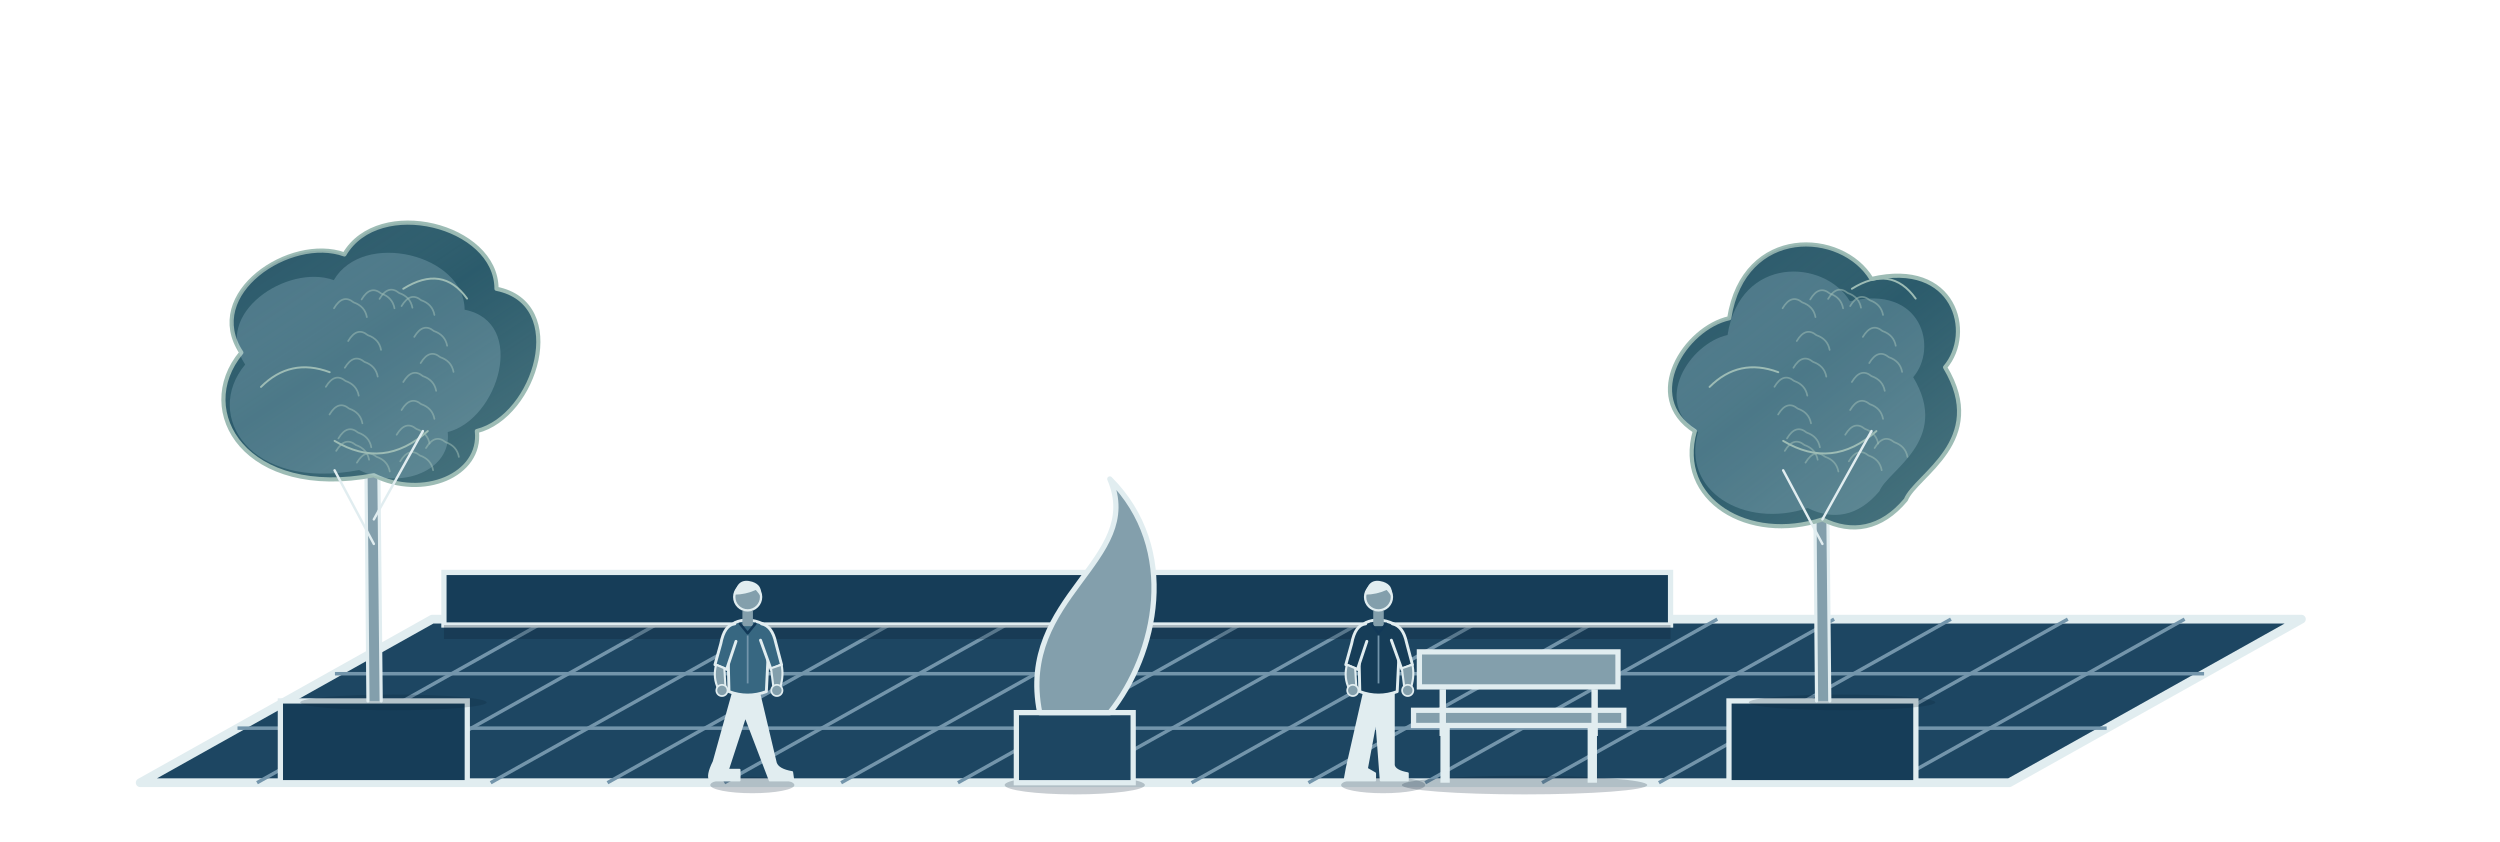
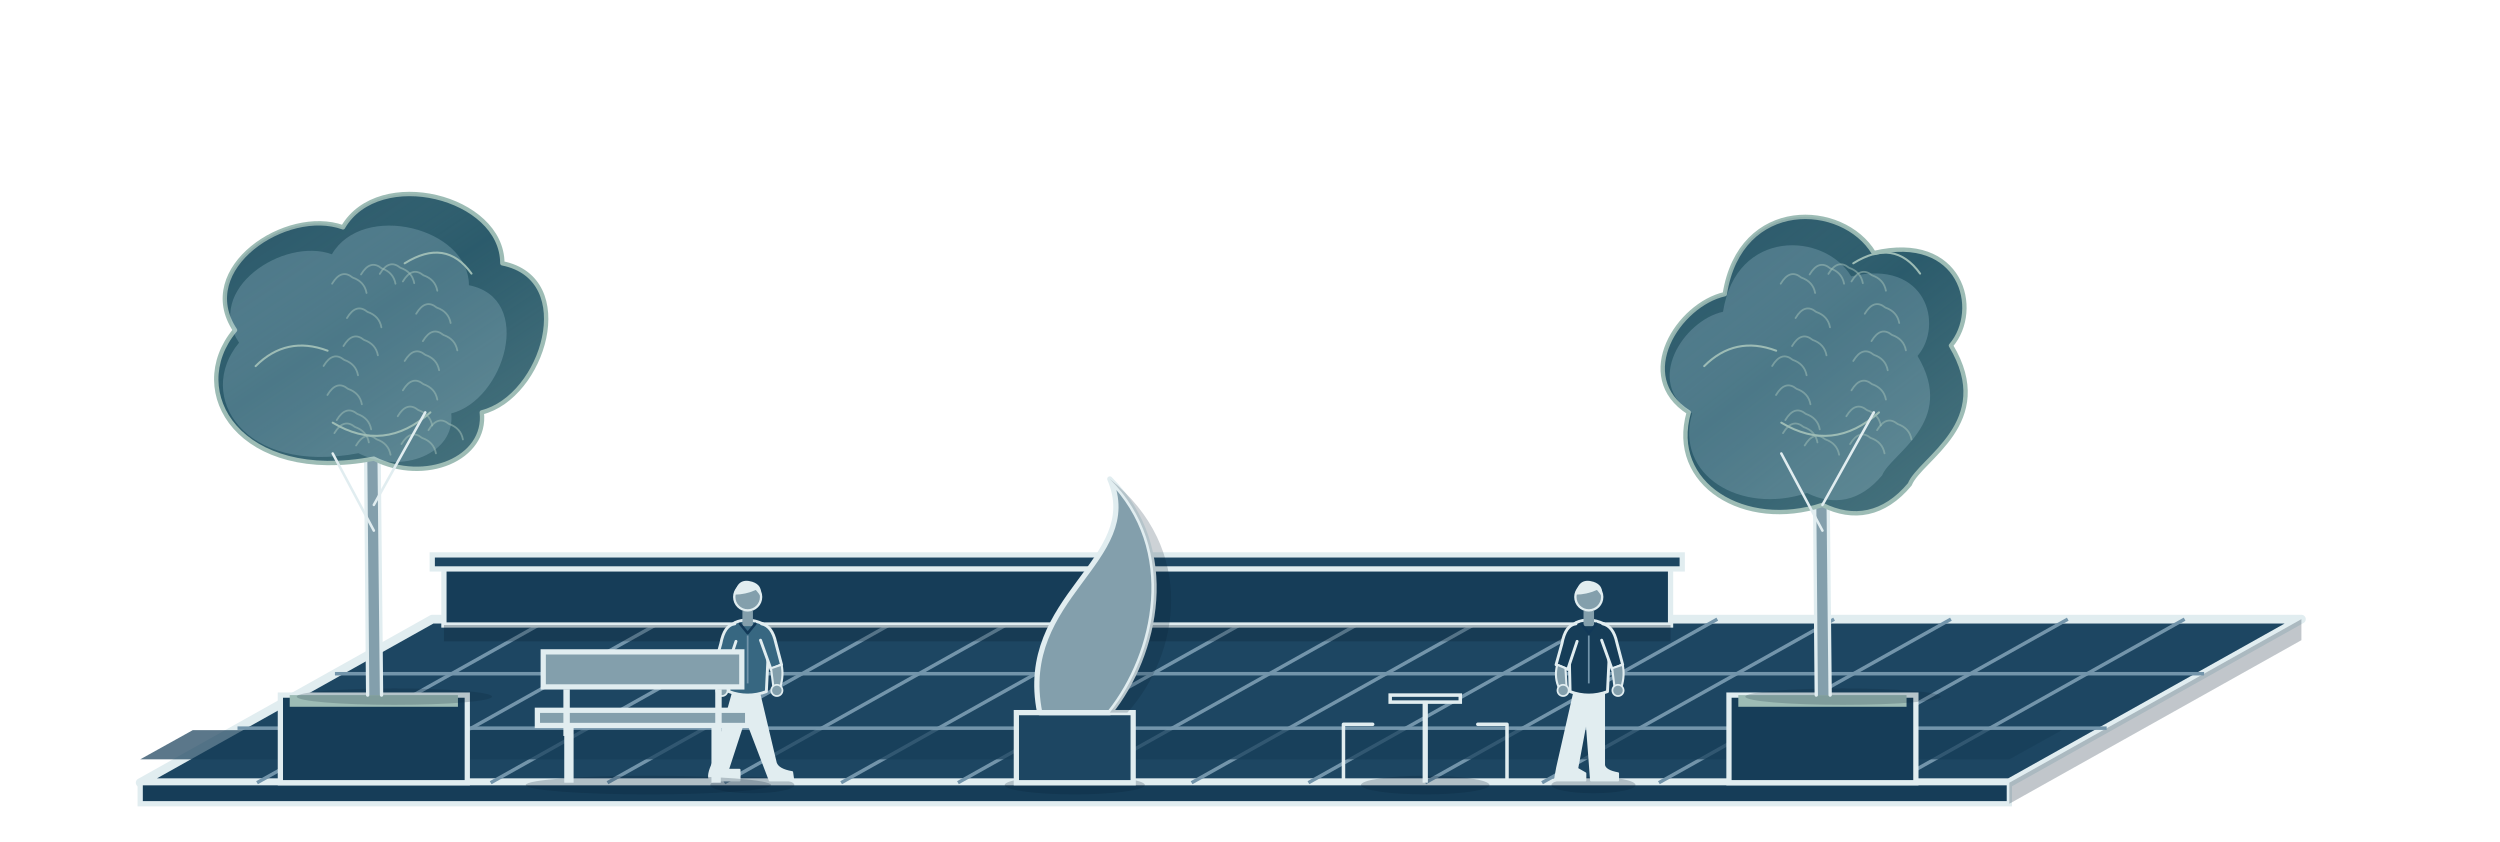
<svg xmlns="http://www.w3.org/2000/svg" viewBox="-1.2 -6.7 21.4 7.2" role="img" aria-label="Plaza / POPS · blueprint · illustrative component" data-piece="23">
  <defs>
    <linearGradient id="piece-23-blueprint-wash" x1="0" y1="0" x2="1" y2=".5">
      <stop stop-color="#7eb4cd" stop-opacity=".8" />
      <stop offset=".45" stop-color="#b6c5c5" stop-opacity=".05" />
      <stop offset="1" stop-color="#8b9c90" stop-opacity=".45" />
    </linearGradient>
    <linearGradient id="piece-23-blueprint-leaf-wash" x1="0" y1="0" x2=".8" y2="1">
      <stop stop-color="#123958" stop-opacity=".28" />
      <stop offset=".5" stop-color="#9dbcb5" stop-opacity=".02" />
      <stop offset="1" stop-color="#9dbcb5" stop-opacity=".25" />
    </linearGradient>
    <linearGradient id="piece-23-blueprint-lamp-glow" x1="0" y1="0" x2="0" y2="1">
      <stop stop-color="#f4d477" stop-opacity=".06" />
      <stop offset=".4" stop-color="#f1d589" stop-opacity=".17" />
      <stop offset="1" stop-color="#f1d589" stop-opacity="0" />
    </linearGradient>
    <filter id="piece-23-blueprint-soft-glow" x="-50%" y="-15%" width="200%" height="140%">
      <feGaussianBlur stdDeviation=".16" />
    </filter>
    <pattern id="piece-23-blueprint-hatch" width=".55" height=".55" patternUnits="userSpaceOnUse" patternTransform="rotate(35)">
      <path d="M0,0 V.55" stroke="#e1edf0" stroke-width=".035" opacity=".35" />
    </pattern>
    <pattern id="piece-23-blueprint-roof-hatch" width=".34" height=".28" patternUnits="userSpaceOnUse">
      <path d="M.04,.08 l.1,-.025 M.22,.2 l.06,-.04" stroke="#e1edf0" stroke-width=".025" opacity=".45" />
    </pattern>
    <pattern id="piece-23-blueprint-brick" width=".9" height=".4" patternUnits="userSpaceOnUse">
      <path d="M0,.2 H.9 M0,.4 H.9 M.45,0 V.2 M0,.2 V.4" stroke="#e1edf0" stroke-width=".02" opacity=".28" />
    </pattern>
    <pattern id="piece-23-blueprint-panel" width="2.6" height="3" patternUnits="userSpaceOnUse">
      <path d="M0,0 H2.6 M0,0 V3" stroke="#e1edf0" stroke-width=".025" opacity=".16" />
    </pattern>
    <filter id="piece-23-blueprint-grain" x="0" y="0" width="100%" height="100%">
      <feTurbulence type="fractalNoise" baseFrequency=".65" numOctaves="3" stitchTiles="stitch" />
      <feColorMatrix type="saturate" values="0" />
    </filter>
  </defs>
  <g>
    <path d="M0,0 H16 l2.5,-1.4 H2.5 Z" fill="#1d4662" stroke="#e1edf0" stroke-width="0.075" stroke-linecap="round" stroke-linejoin="round" />
+     <rect x="0" y="0" width="16" height="0.18" fill="#163d58" stroke="#e1edf0" stroke-width="0.045" />
+     <path d="M16,0 l2.5,-1.4 v0.18 l-2.5,1.4Z" fill="#061d30" stroke="none" stroke-width="0" stroke-linecap="round" stroke-linejoin="round" opacity=".25" />
    <line x1="1" y1="0" x2="3.5" y2="-1.4" stroke="#7395ab" stroke-width="0.03" />
    <line x1="2" y1="0" x2="4.5" y2="-1.4" stroke="#7395ab" stroke-width="0.03" />
    <line x1="3" y1="0" x2="5.5" y2="-1.4" stroke="#7395ab" stroke-width="0.03" />
    <line x1="4" y1="0" x2="6.5" y2="-1.4" stroke="#7395ab" stroke-width="0.03" />
    <line x1="5" y1="0" x2="7.5" y2="-1.4" stroke="#7395ab" stroke-width="0.03" />
    <line x1="6" y1="0" x2="8.5" y2="-1.4" stroke="#7395ab" stroke-width="0.03" />
    <line x1="7" y1="0" x2="9.5" y2="-1.4" stroke="#7395ab" stroke-width="0.03" />
    <line x1="8" y1="0" x2="10.5" y2="-1.4" stroke="#7395ab" stroke-width="0.03" />
    <line x1="9" y1="0" x2="11.5" y2="-1.4" stroke="#7395ab" stroke-width="0.03" />
    <line x1="10" y1="0" x2="12.5" y2="-1.4" stroke="#7395ab" stroke-width="0.03" />
    <line x1="11" y1="0" x2="13.5" y2="-1.4" stroke="#7395ab" stroke-width="0.03" />
    <line x1="12" y1="0" x2="14.5" y2="-1.4" stroke="#7395ab" stroke-width="0.03" />
    <line x1="13" y1="0" x2="15.5" y2="-1.4" stroke="#7395ab" stroke-width="0.03" />
    <line x1="14" y1="0" x2="16.5" y2="-1.4" stroke="#7395ab" stroke-width="0.03" />
    <line x1="15" y1="0" x2="17.5" y2="-1.4" stroke="#7395ab" stroke-width="0.03" />
    <line x1="0.833" y1="-0.467" x2="16.833" y2="-0.467" stroke="#7395ab" stroke-width="0.03" />
    <line x1="1.667" y1="-0.933" x2="17.667" y2="-0.933" stroke="#7395ab" stroke-width="0.03" />
-     <rect x="2.6" y="-1.8" width="10.5" height="0.45" fill="#163d58" stroke="#e1edf0" stroke-width="0.045" />
-     <rect x="2.6" y="-1.35" width="10.5" height="0.12" fill="#061d30" stroke="none" stroke-width="0" opacity="0.25" />
-     <rect x="1.2" y="-0.7" width="1.6" height="0.7" fill="#163d58" stroke="#e1edf0" stroke-width="0.045" />
-     <g data-feature="tree-0" transform="translate(2 -0.7) scale(0.42)">
+     <path d="M0,-0.2 H16 l.45,-.25 H.45Z" fill="#163d58" stroke="none" stroke-width="0" stroke-linecap="round" stroke-linejoin="round" opacity=".7" />
+     <rect x="2.6" y="-1.85" width="10.5" height="0.5" fill="#163d58" stroke="#e1edf0" stroke-width="0.045" />
+     <rect x="2.5" y="-1.95" width="10.7" height="0.12" fill="#1d4662" stroke="#e1edf0" stroke-width="0.045" />
+     <rect x="2.6" y="-1.35" width="10.5" height="0.14" fill="#061d30" stroke="none" stroke-width="0" opacity="0.28" />
+     <rect x="1.2" y="-0.75" width="1.6" height="0.75" fill="#163d58" stroke="#e1edf0" stroke-width="0.045" />
+     <rect x="1.28" y="-0.75" width="1.44" height="0.1" fill="#9dbcb5" stroke="none" stroke-width="0" />
+     <g data-feature="tree-0" transform="translate(2 -0.75) scale(0.44)">
      <ellipse cx=".4" cy=".03" rx="1.9" ry=".16" fill="#061d30" opacity=".2" />
      <path d="M-.12,0 L-.16,-4.7 L.1,-4.9 L.15,0" fill="#839fac" stroke="#e1edf0" stroke-width="0.065" stroke-linecap="round" stroke-linejoin="round" />
      <path d="M0,-4.6 C-2.6,-4.1 -3.7,-5.9 -2.7,-7.1 C-3.5,-8.3 -1.7,-9.5 -.6,-9.1 C.1,-10.3 2.5,-9.7 2.5,-8.4 C4,-8.1 3.3,-5.8 2.1,-5.5 C2.2,-4.6 1,-4.1 0,-4.6 Z" fill="#29596a" stroke="#9dbcb5" stroke-width="0.085" stroke-linecap="round" stroke-linejoin="round" />
      <path d="M0,-4.6 C-2.6,-4.1 -3.7,-5.9 -2.7,-7.1 C-3.5,-8.3 -1.7,-9.5 -.6,-9.1 C.1,-10.3 2.5,-9.7 2.5,-8.4 C4,-8.1 3.3,-5.8 2.1,-5.5 C2.2,-4.6 1,-4.1 0,-4.6 Z" fill="url(#piece-23-blueprint-leaf-wash)" stroke="none" stroke-width="0" stroke-linecap="round" stroke-linejoin="round" />
      <path d="M0,-4.6 C-2.6,-4.1 -3.7,-5.9 -2.7,-7.1 C-3.5,-8.3 -1.7,-9.5 -.6,-9.1 C.1,-10.3 2.5,-9.7 2.5,-8.4 C4,-8.1 3.3,-5.8 2.1,-5.5 C2.2,-4.6 1,-4.1 0,-4.6 Z" fill="#bfe0ee" stroke="none" stroke-width="0" stroke-linecap="round" stroke-linejoin="round" opacity=".22" transform="translate(-.3 -.75) scale(.86)" />
      <path d="M0.6,-6.5 q.18,-.3 .4,-.12 q.23,.08 .27,.3" fill="none" stroke="#9dbcb5" stroke-width="0.035" stroke-linecap="round" stroke-linejoin="round" opacity=".55" />
      <path d="M-0.722,-5.35 q.18,-.3 .4,-.12 q.23,.08 .27,.3" fill="none" stroke="#9dbcb5" stroke-width="0.035" stroke-linecap="round" stroke-linejoin="round" opacity=".55" />
      <path d="M0.116,-8.194 q.18,-.3 .4,-.12 q.23,.08 .27,.3" fill="none" stroke="#9dbcb5" stroke-width="0.035" stroke-linecap="round" stroke-linejoin="round" opacity=".55" />
      <path d="M1.063,-5.154 q.18,-.3 .4,-.12 q.23,.08 .27,.3" fill="none" stroke="#9dbcb5" stroke-width="0.035" stroke-linecap="round" stroke-linejoin="round" opacity=".55" />
      <path d="M-0.591,-6.79 q.18,-.3 .4,-.12 q.23,.08 .27,.3" fill="none" stroke="#9dbcb5" stroke-width="0.035" stroke-linecap="round" stroke-linejoin="round" opacity=".55" />
      <path d="M0.824,-7.419 q.18,-.3 .4,-.12 q.23,.08 .27,.3" fill="none" stroke="#9dbcb5" stroke-width="0.035" stroke-linecap="round" stroke-linejoin="round" opacity=".55" />
      <path d="M-0.345,-4.856 q.18,-.3 .4,-.12 q.23,.08 .27,.3" fill="none" stroke="#9dbcb5" stroke-width="0.035" stroke-linecap="round" stroke-linejoin="round" opacity=".55" />
      <path d="M-0.812,-8.003 q.18,-.3 .4,-.12 q.23,.08 .27,.3" fill="none" stroke="#9dbcb5" stroke-width="0.035" stroke-linecap="round" stroke-linejoin="round" opacity=".55" />
      <path d="M0.565,-5.929 q.18,-.3 .4,-.12 q.23,.08 .27,.3" fill="none" stroke="#9dbcb5" stroke-width="0.035" stroke-linecap="round" stroke-linejoin="round" opacity=".55" />
      <path d="M-0.903,-5.838 q.18,-.3 .4,-.12 q.23,.08 .27,.3" fill="none" stroke="#9dbcb5" stroke-width="0.035" stroke-linecap="round" stroke-linejoin="round" opacity=".55" />
      <path d="M0.565,-8.047 q.18,-.3 .4,-.12 q.23,.08 .27,.3" fill="none" stroke="#9dbcb5" stroke-width="0.035" stroke-linecap="round" stroke-linejoin="round" opacity=".55" />
      <path d="M0.538,-4.883 q.18,-.3 .4,-.12 q.23,.08 .27,.3" fill="none" stroke="#9dbcb5" stroke-width="0.035" stroke-linecap="round" stroke-linejoin="round" opacity=".55" />
      <path d="M-0.523,-7.335 q.18,-.3 .4,-.12 q.23,.08 .27,.3" fill="none" stroke="#9dbcb5" stroke-width="0.035" stroke-linecap="round" stroke-linejoin="round" opacity=".55" />
      <path d="M0.954,-6.886 q.18,-.3 .4,-.12 q.23,.08 .27,.3" fill="none" stroke="#9dbcb5" stroke-width="0.035" stroke-linecap="round" stroke-linejoin="round" opacity=".55" />
      <path d="M-0.767,-5.096 q.18,-.3 .4,-.12 q.23,.08 .27,.3" fill="none" stroke="#9dbcb5" stroke-width="0.035" stroke-linecap="round" stroke-linejoin="round" opacity=".55" />
      <path d="M-0.249,-8.183 q.18,-.3 .4,-.12 q.23,.08 .27,.3" fill="none" stroke="#9dbcb5" stroke-width="0.035" stroke-linecap="round" stroke-linejoin="round" opacity=".55" />
      <path d="M0.465,-5.425 q.18,-.3 .4,-.12 q.23,.08 .27,.3" fill="none" stroke="#9dbcb5" stroke-width="0.035" stroke-linecap="round" stroke-linejoin="round" opacity=".55" />
      <path d="M-0.978,-6.402 q.18,-.3 .4,-.12 q.23,.08 .27,.3" fill="none" stroke="#9dbcb5" stroke-width="0.035" stroke-linecap="round" stroke-linejoin="round" opacity=".55" />
      <path d="M-2.3,-6.4 q.6,-.6 1.4,-.3 M.6,-8.4 q.8,-.5 1.3,.2 M-.8,-5.3 q1,.6 1.9,-.2" fill="none" stroke="#9dbcb5" stroke-width="0.04" stroke-linecap="round" stroke-linejoin="round" />
      <path d="M0,-3.2 l-.8,-1.5 M0,-3.7 l1,-1.8" fill="none" stroke="#e1edf0" stroke-width="0.05" stroke-linecap="round" stroke-linejoin="round" />
    </g>
-     <rect x="13.6" y="-0.7" width="1.6" height="0.7" fill="#163d58" stroke="#e1edf0" stroke-width="0.045" />
-     <g data-feature="tree-2" transform="translate(14.4 -0.7) scale(0.42)">
+     <rect x="13.6" y="-0.75" width="1.6" height="0.75" fill="#163d58" stroke="#e1edf0" stroke-width="0.045" />
+     <rect x="13.68" y="-0.75" width="1.44" height="0.1" fill="#9dbcb5" stroke="none" stroke-width="0" />
+     <g data-feature="tree-2" transform="translate(14.4 -0.75) scale(0.44)">
      <ellipse cx=".4" cy=".03" rx="1.9" ry=".16" fill="#061d30" opacity=".2" />
      <path d="M-.12,0 L-.16,-4.7 L.1,-4.9 L.15,0" fill="#839fac" stroke="#e1edf0" stroke-width="0.065" stroke-linecap="round" stroke-linejoin="round" />
      <path d="M0,-3.7 C-1.5,-3.2 -3,-4.1 -2.6,-5.5 C-3.7,-6.2 -2.8,-7.6 -1.9,-7.8 C-1.6,-9.7 .4,-9.6 1,-8.6 C2.7,-9 3.1,-7.5 2.5,-6.8 C3.4,-5.3 1.9,-4.6 1.7,-4.1 C1.2,-3.5 .6,-3.4 0,-3.7 Z" fill="#29596a" stroke="#9dbcb5" stroke-width="0.085" stroke-linecap="round" stroke-linejoin="round" />
      <path d="M0,-3.7 C-1.5,-3.2 -3,-4.1 -2.6,-5.5 C-3.7,-6.2 -2.8,-7.6 -1.9,-7.8 C-1.6,-9.7 .4,-9.6 1,-8.6 C2.7,-9 3.1,-7.5 2.5,-6.8 C3.4,-5.3 1.9,-4.6 1.7,-4.1 C1.2,-3.5 .6,-3.4 0,-3.7 Z" fill="url(#piece-23-blueprint-leaf-wash)" stroke="none" stroke-width="0" stroke-linecap="round" stroke-linejoin="round" />
      <path d="M0,-3.7 C-1.5,-3.2 -3,-4.1 -2.6,-5.5 C-3.7,-6.2 -2.8,-7.6 -1.9,-7.8 C-1.6,-9.7 .4,-9.6 1,-8.6 C2.7,-9 3.1,-7.5 2.5,-6.8 C3.4,-5.3 1.9,-4.6 1.7,-4.1 C1.2,-3.5 .6,-3.4 0,-3.7 Z" fill="#bfe0ee" stroke="none" stroke-width="0" stroke-linecap="round" stroke-linejoin="round" opacity=".22" transform="translate(-.3 -.75) scale(.86)" />
      <path d="M0.6,-6.5 q.18,-.3 .4,-.12 q.23,.08 .27,.3" fill="none" stroke="#9dbcb5" stroke-width="0.035" stroke-linecap="round" stroke-linejoin="round" opacity=".55" />
      <path d="M-0.722,-5.35 q.18,-.3 .4,-.12 q.23,.08 .27,.3" fill="none" stroke="#9dbcb5" stroke-width="0.035" stroke-linecap="round" stroke-linejoin="round" opacity=".55" />
      <path d="M0.116,-8.194 q.18,-.3 .4,-.12 q.23,.08 .27,.3" fill="none" stroke="#9dbcb5" stroke-width="0.035" stroke-linecap="round" stroke-linejoin="round" opacity=".55" />
      <path d="M1.063,-5.154 q.18,-.3 .4,-.12 q.23,.08 .27,.3" fill="none" stroke="#9dbcb5" stroke-width="0.035" stroke-linecap="round" stroke-linejoin="round" opacity=".55" />
      <path d="M-0.591,-6.79 q.18,-.3 .4,-.12 q.23,.08 .27,.3" fill="none" stroke="#9dbcb5" stroke-width="0.035" stroke-linecap="round" stroke-linejoin="round" opacity=".55" />
      <path d="M0.824,-7.419 q.18,-.3 .4,-.12 q.23,.08 .27,.3" fill="none" stroke="#9dbcb5" stroke-width="0.035" stroke-linecap="round" stroke-linejoin="round" opacity=".55" />
      <path d="M-0.345,-4.856 q.18,-.3 .4,-.12 q.23,.08 .27,.3" fill="none" stroke="#9dbcb5" stroke-width="0.035" stroke-linecap="round" stroke-linejoin="round" opacity=".55" />
      <path d="M-0.812,-8.003 q.18,-.3 .4,-.12 q.23,.08 .27,.3" fill="none" stroke="#9dbcb5" stroke-width="0.035" stroke-linecap="round" stroke-linejoin="round" opacity=".55" />
      <path d="M0.565,-5.929 q.18,-.3 .4,-.12 q.23,.08 .27,.3" fill="none" stroke="#9dbcb5" stroke-width="0.035" stroke-linecap="round" stroke-linejoin="round" opacity=".55" />
      <path d="M-0.903,-5.838 q.18,-.3 .4,-.12 q.23,.08 .27,.3" fill="none" stroke="#9dbcb5" stroke-width="0.035" stroke-linecap="round" stroke-linejoin="round" opacity=".55" />
      <path d="M0.565,-8.047 q.18,-.3 .4,-.12 q.23,.08 .27,.3" fill="none" stroke="#9dbcb5" stroke-width="0.035" stroke-linecap="round" stroke-linejoin="round" opacity=".55" />
      <path d="M0.538,-4.883 q.18,-.3 .4,-.12 q.23,.08 .27,.3" fill="none" stroke="#9dbcb5" stroke-width="0.035" stroke-linecap="round" stroke-linejoin="round" opacity=".55" />
      <path d="M-0.523,-7.335 q.18,-.3 .4,-.12 q.23,.08 .27,.3" fill="none" stroke="#9dbcb5" stroke-width="0.035" stroke-linecap="round" stroke-linejoin="round" opacity=".55" />
      <path d="M0.954,-6.886 q.18,-.3 .4,-.12 q.23,.08 .27,.3" fill="none" stroke="#9dbcb5" stroke-width="0.035" stroke-linecap="round" stroke-linejoin="round" opacity=".55" />
      <path d="M-0.767,-5.096 q.18,-.3 .4,-.12 q.23,.08 .27,.3" fill="none" stroke="#9dbcb5" stroke-width="0.035" stroke-linecap="round" stroke-linejoin="round" opacity=".55" />
      <path d="M-0.249,-8.183 q.18,-.3 .4,-.12 q.23,.08 .27,.3" fill="none" stroke="#9dbcb5" stroke-width="0.035" stroke-linecap="round" stroke-linejoin="round" opacity=".55" />
      <path d="M0.465,-5.425 q.18,-.3 .4,-.12 q.23,.08 .27,.3" fill="none" stroke="#9dbcb5" stroke-width="0.035" stroke-linecap="round" stroke-linejoin="round" opacity=".55" />
      <path d="M-0.978,-6.402 q.18,-.3 .4,-.12 q.23,.08 .27,.3" fill="none" stroke="#9dbcb5" stroke-width="0.035" stroke-linecap="round" stroke-linejoin="round" opacity=".55" />
      <path d="M-2.3,-6.4 q.6,-.6 1.4,-.3 M.6,-8.4 q.8,-.5 1.3,.2 M-.8,-5.3 q1,.6 1.9,-.2" fill="none" stroke="#9dbcb5" stroke-width="0.04" stroke-linecap="round" stroke-linejoin="round" />
      <path d="M0,-3.2 l-.8,-1.5 M0,-3.7 l1,-1.8" fill="none" stroke="#e1edf0" stroke-width="0.05" stroke-linecap="round" stroke-linejoin="round" />
    </g>
    <ellipse cx="8" cy=".02" rx="0.6" ry="0.08" fill="#061d30" opacity=".22" />
    <rect x="7.5" y="-0.6" width="1" height="0.6" fill="#1d4662" stroke="#e1edf0" stroke-width="0.045" />
    <path d="M7.7,-.6 C7.5,-1.6 8.6,-1.9 8.3,-2.6 C8.9,-2 8.7,-1.1 8.3,-.6Z" fill="#839fac" stroke="#e1edf0" stroke-width="0.045" stroke-linecap="round" stroke-linejoin="round" />
+     <path d="M8.3,-2.6 C8.9,-2 8.7,-1.1 8.3,-.6 L8.45,-.6 C8.9,-1.1 9.05,-2 8.3,-2.6Z" fill="#061d30" stroke="none" stroke-width="0" stroke-linecap="round" stroke-linejoin="round" opacity=".2" />
+     <ellipse cx="11" cy=".02" rx="0.55" ry="0.08" fill="#061d30" opacity=".22" />
+     <rect x="10.7" y="-0.75" width="0.6" height="0.06" fill="#1d4662" stroke="#e1edf0" stroke-width="0.03" />
+     <line x1="11" y1="-0.7" x2="11" y2="0" stroke="#e1edf0" stroke-width="0.045" />
+     <path d="M10.3,0 v-.5 h.25 M11.7,0 v-.5 h-.25" fill="none" stroke="#e1edf0" stroke-width="0.03" stroke-linecap="round" stroke-linejoin="round" />
    <g data-feature="figure" transform="translate(5.2 0)">
      <ellipse cx=".04" cy=".02" rx=".36" ry=".07" fill="#061d30" opacity=".22" />
      <path d="M-.12,-.79 Q0,-.82 .1,-.76 L.24,-.17 Q.26,-.11 .38,-.09 L.39,-.02 H.19 L-.02,-.57 L-.17,-.11 H-.07 V-.02 H-.32 Q-.35,-.06 -.29,-.18 Z" fill="#e1edf0" stroke="#e1edf0" stroke-width="0.018" stroke-linecap="round" stroke-linejoin="round" />
      <path d="M-.11,-1.37 Q0,-1.42 .13,-1.36 Q.18,-1.32 .18,-1.19 L.16,-.78 Q0,-.72 -.16,-.78 L-.17,-1.2 Q-.18,-1.32 -.11,-1.37Z" fill="#376781" stroke="#e1edf0" stroke-width="0.025" stroke-linecap="round" stroke-linejoin="round" />
      <path d="M-.11,-1.36 Q-.2,-1.35 -.23,-1.19 L-.28,-1.01 L-.18,-.97 L-.1,-1.21 M.12,-1.36 Q.21,-1.34 .24,-1.2 L.29,-1.01 L.2,-.97 L.11,-1.22" fill="#376781" stroke="#e1edf0" stroke-width="0.025" stroke-linecap="round" stroke-linejoin="round" />
      <path d="M-.27,-1.01 Q-.3,-.9 -.25,-.8 L-.19,-.82 L-.2,-.98 Z M.2,-.98 L.22,-.82 L.28,-.82 Q.31,-.92 .29,-1.01 Z" fill="#839fac" stroke="#e1edf0" stroke-width="0.018" stroke-linecap="round" stroke-linejoin="round" />
      <circle cx="-0.22" cy="-0.79" r="0.048" fill="#839fac" stroke="#e1edf0" stroke-width="0.015" />
      <circle cx="0.25" cy="-0.79" r="0.048" fill="#839fac" stroke="#e1edf0" stroke-width="0.015" />
      <rect x="-0.045" y="-1.47" width="0.09" height="0.13" fill="#839fac" stroke="none" stroke-width="0.065" />
      <path d="M-.065,-1.36 L0,-1.28 L.065,-1.36" fill="none" stroke="#123958" stroke-width="0.022" stroke-linecap="round" stroke-linejoin="round" />
      <line x1="0" y1="-1.26" x2="0" y2="-0.85" stroke="#7395ab" stroke-width="0.015" />
      <circle cx="0" cy="-1.59" r="0.115" fill="#839fac" stroke="#e1edf0" stroke-width="0.02" />
      <path d="M-.112,-1.61 Q-.09,-1.76 .04,-1.72 Q.13,-1.69 .11,-1.6 L.07,-1.65 Q-.02,-1.61 -.112,-1.61Z" fill="#e1edf0" stroke="none" stroke-width="0.075" stroke-linecap="round" stroke-linejoin="round" />
    </g>
-     <g data-feature="figure" transform="translate(10.6 0)">
+     <g data-feature="figure" transform="translate(12.4 0)">
      <ellipse cx=".04" cy=".02" rx=".36" ry=".07" fill="#061d30" opacity=".22" />
      <path d="M-.12,-.79 H.13 L.13,-.15 Q.14,-.1 .25,-.08 V-.02 H.02 L-.02,-.55 L-.1,-.12 L-.03,-.08 V-.02 H-.29 L-.27,-.13 Z" fill="#e1edf0" stroke="#e1edf0" stroke-width="0.018" stroke-linecap="round" stroke-linejoin="round" />
      <path d="M-.11,-1.37 Q0,-1.42 .13,-1.36 Q.18,-1.32 .18,-1.19 L.16,-.78 Q0,-.72 -.16,-.78 L-.17,-1.2 Q-.18,-1.32 -.11,-1.37Z" fill="#163d58" stroke="#e1edf0" stroke-width="0.025" stroke-linecap="round" stroke-linejoin="round" />
      <path d="M-.11,-1.36 Q-.2,-1.35 -.23,-1.19 L-.28,-1.01 L-.18,-.97 L-.1,-1.21 M.12,-1.36 Q.21,-1.34 .24,-1.2 L.29,-1.01 L.2,-.97 L.11,-1.22" fill="#163d58" stroke="#e1edf0" stroke-width="0.025" stroke-linecap="round" stroke-linejoin="round" />
      <path d="M-.27,-1.01 Q-.3,-.9 -.25,-.8 L-.19,-.82 L-.2,-.98 Z M.2,-.98 L.22,-.82 L.28,-.82 Q.31,-.92 .29,-1.01 Z" fill="#839fac" stroke="#e1edf0" stroke-width="0.018" stroke-linecap="round" stroke-linejoin="round" />
      <circle cx="-0.22" cy="-0.79" r="0.048" fill="#839fac" stroke="#e1edf0" stroke-width="0.015" />
      <circle cx="0.25" cy="-0.79" r="0.048" fill="#839fac" stroke="#e1edf0" stroke-width="0.015" />
      <rect x="-0.045" y="-1.47" width="0.09" height="0.13" fill="#839fac" stroke="none" stroke-width="0.065" />
      <path d="M-.065,-1.36 L0,-1.28 L.065,-1.36" fill="none" stroke="#123958" stroke-width="0.022" stroke-linecap="round" stroke-linejoin="round" />
      <line x1="0" y1="-1.26" x2="0" y2="-0.85" stroke="#7395ab" stroke-width="0.015" />
      <circle cx="0" cy="-1.59" r="0.115" fill="#839fac" stroke="#e1edf0" stroke-width="0.02" />
      <path d="M-.112,-1.61 Q-.09,-1.76 .04,-1.72 Q.13,-1.69 .11,-1.6 L.07,-1.65 Q-.02,-1.61 -.112,-1.61Z" fill="#e1edf0" stroke="none" stroke-width="0.075" stroke-linecap="round" stroke-linejoin="round" />
    </g>
-     <g transform="translate(10.9)">
+     <g transform="translate(3.4)">
      <ellipse cx=".95" cy=".02" rx="1.05" ry=".08" fill="#061d30" opacity=".22" />
      <rect x="0" y="-0.62" width="1.8" height="0.13" fill="#839fac" stroke="#e1edf0" stroke-width="0.045" />
      <rect x="0.05" y="-1.12" width="1.7" height="0.3" fill="#839fac" stroke="#e1edf0" stroke-width="0.045" />
      <line x1="0.27" y1="-0.5" x2="0.27" y2="0" stroke="#e1edf0" stroke-width="0.08" />
      <line x1="1.53" y1="-0.5" x2="1.53" y2="0" stroke="#e1edf0" stroke-width="0.08" />
      <line x1="0.25" y1="-0.8" x2="0.25" y2="-0.4" stroke="#e1edf0" stroke-width="0.055" />
      <line x1="1.55" y1="-0.8" x2="1.55" y2="-0.4" stroke="#e1edf0" stroke-width="0.055" />
    </g>
  </g>
</svg>
